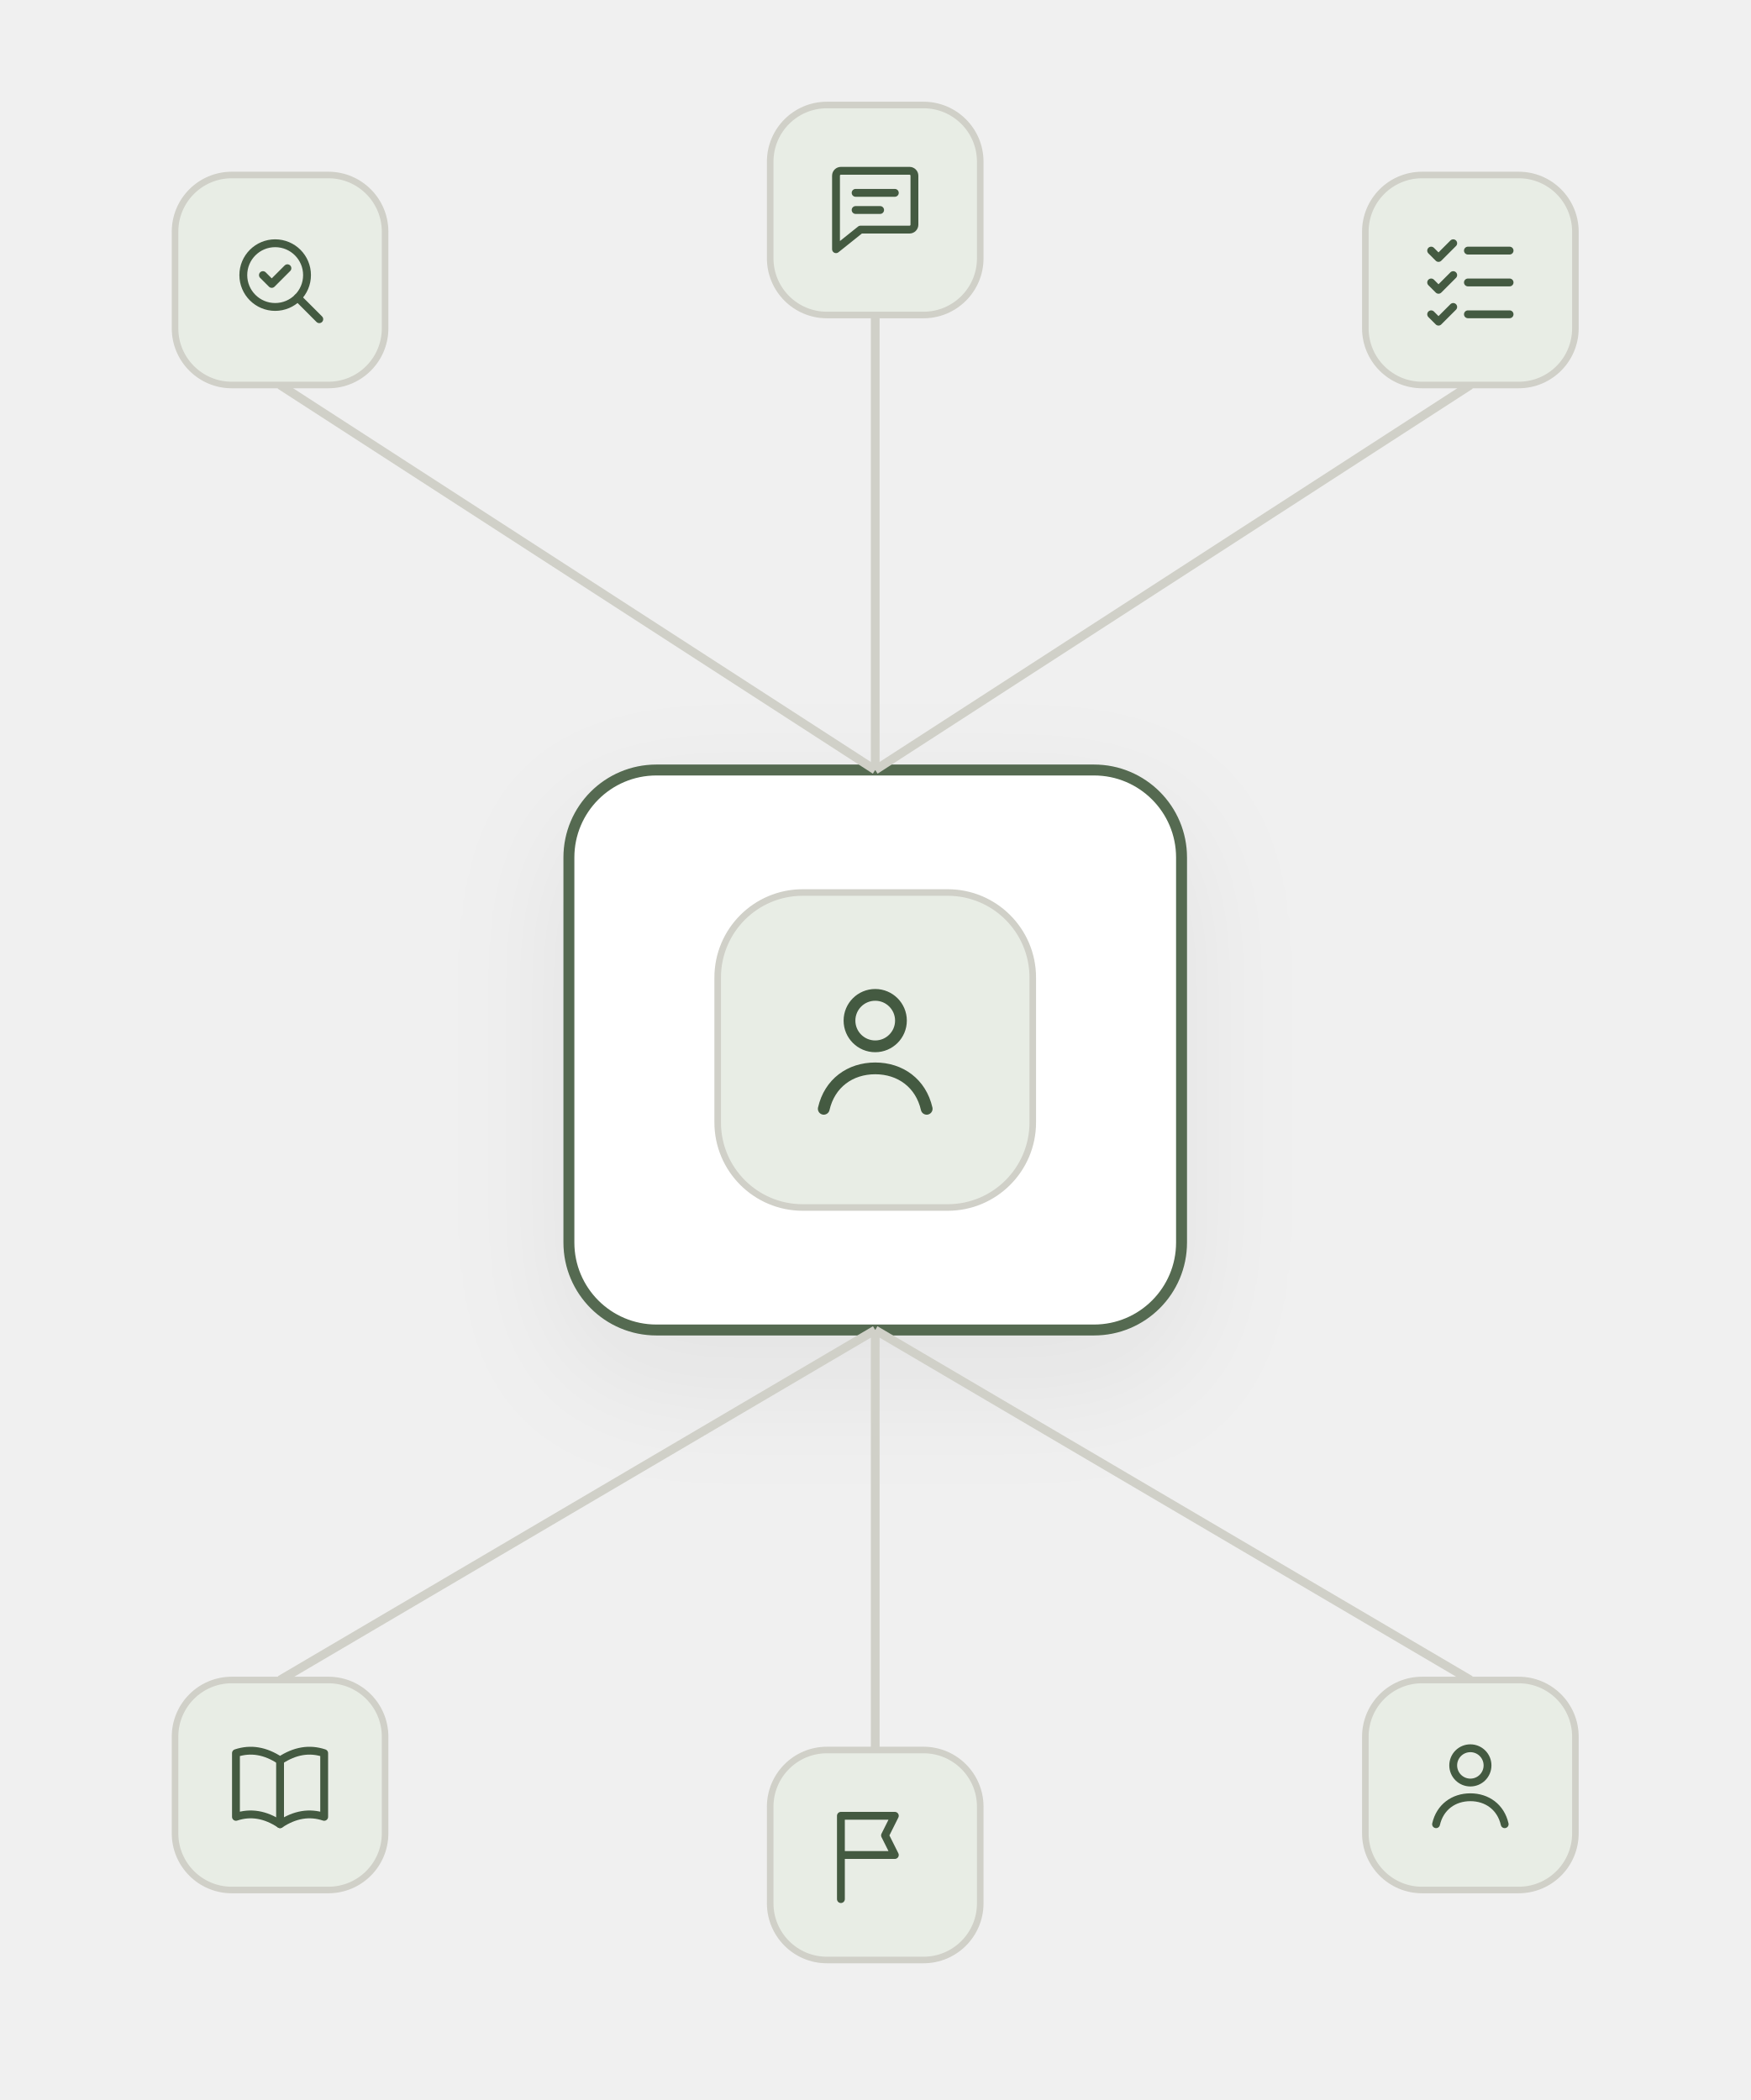
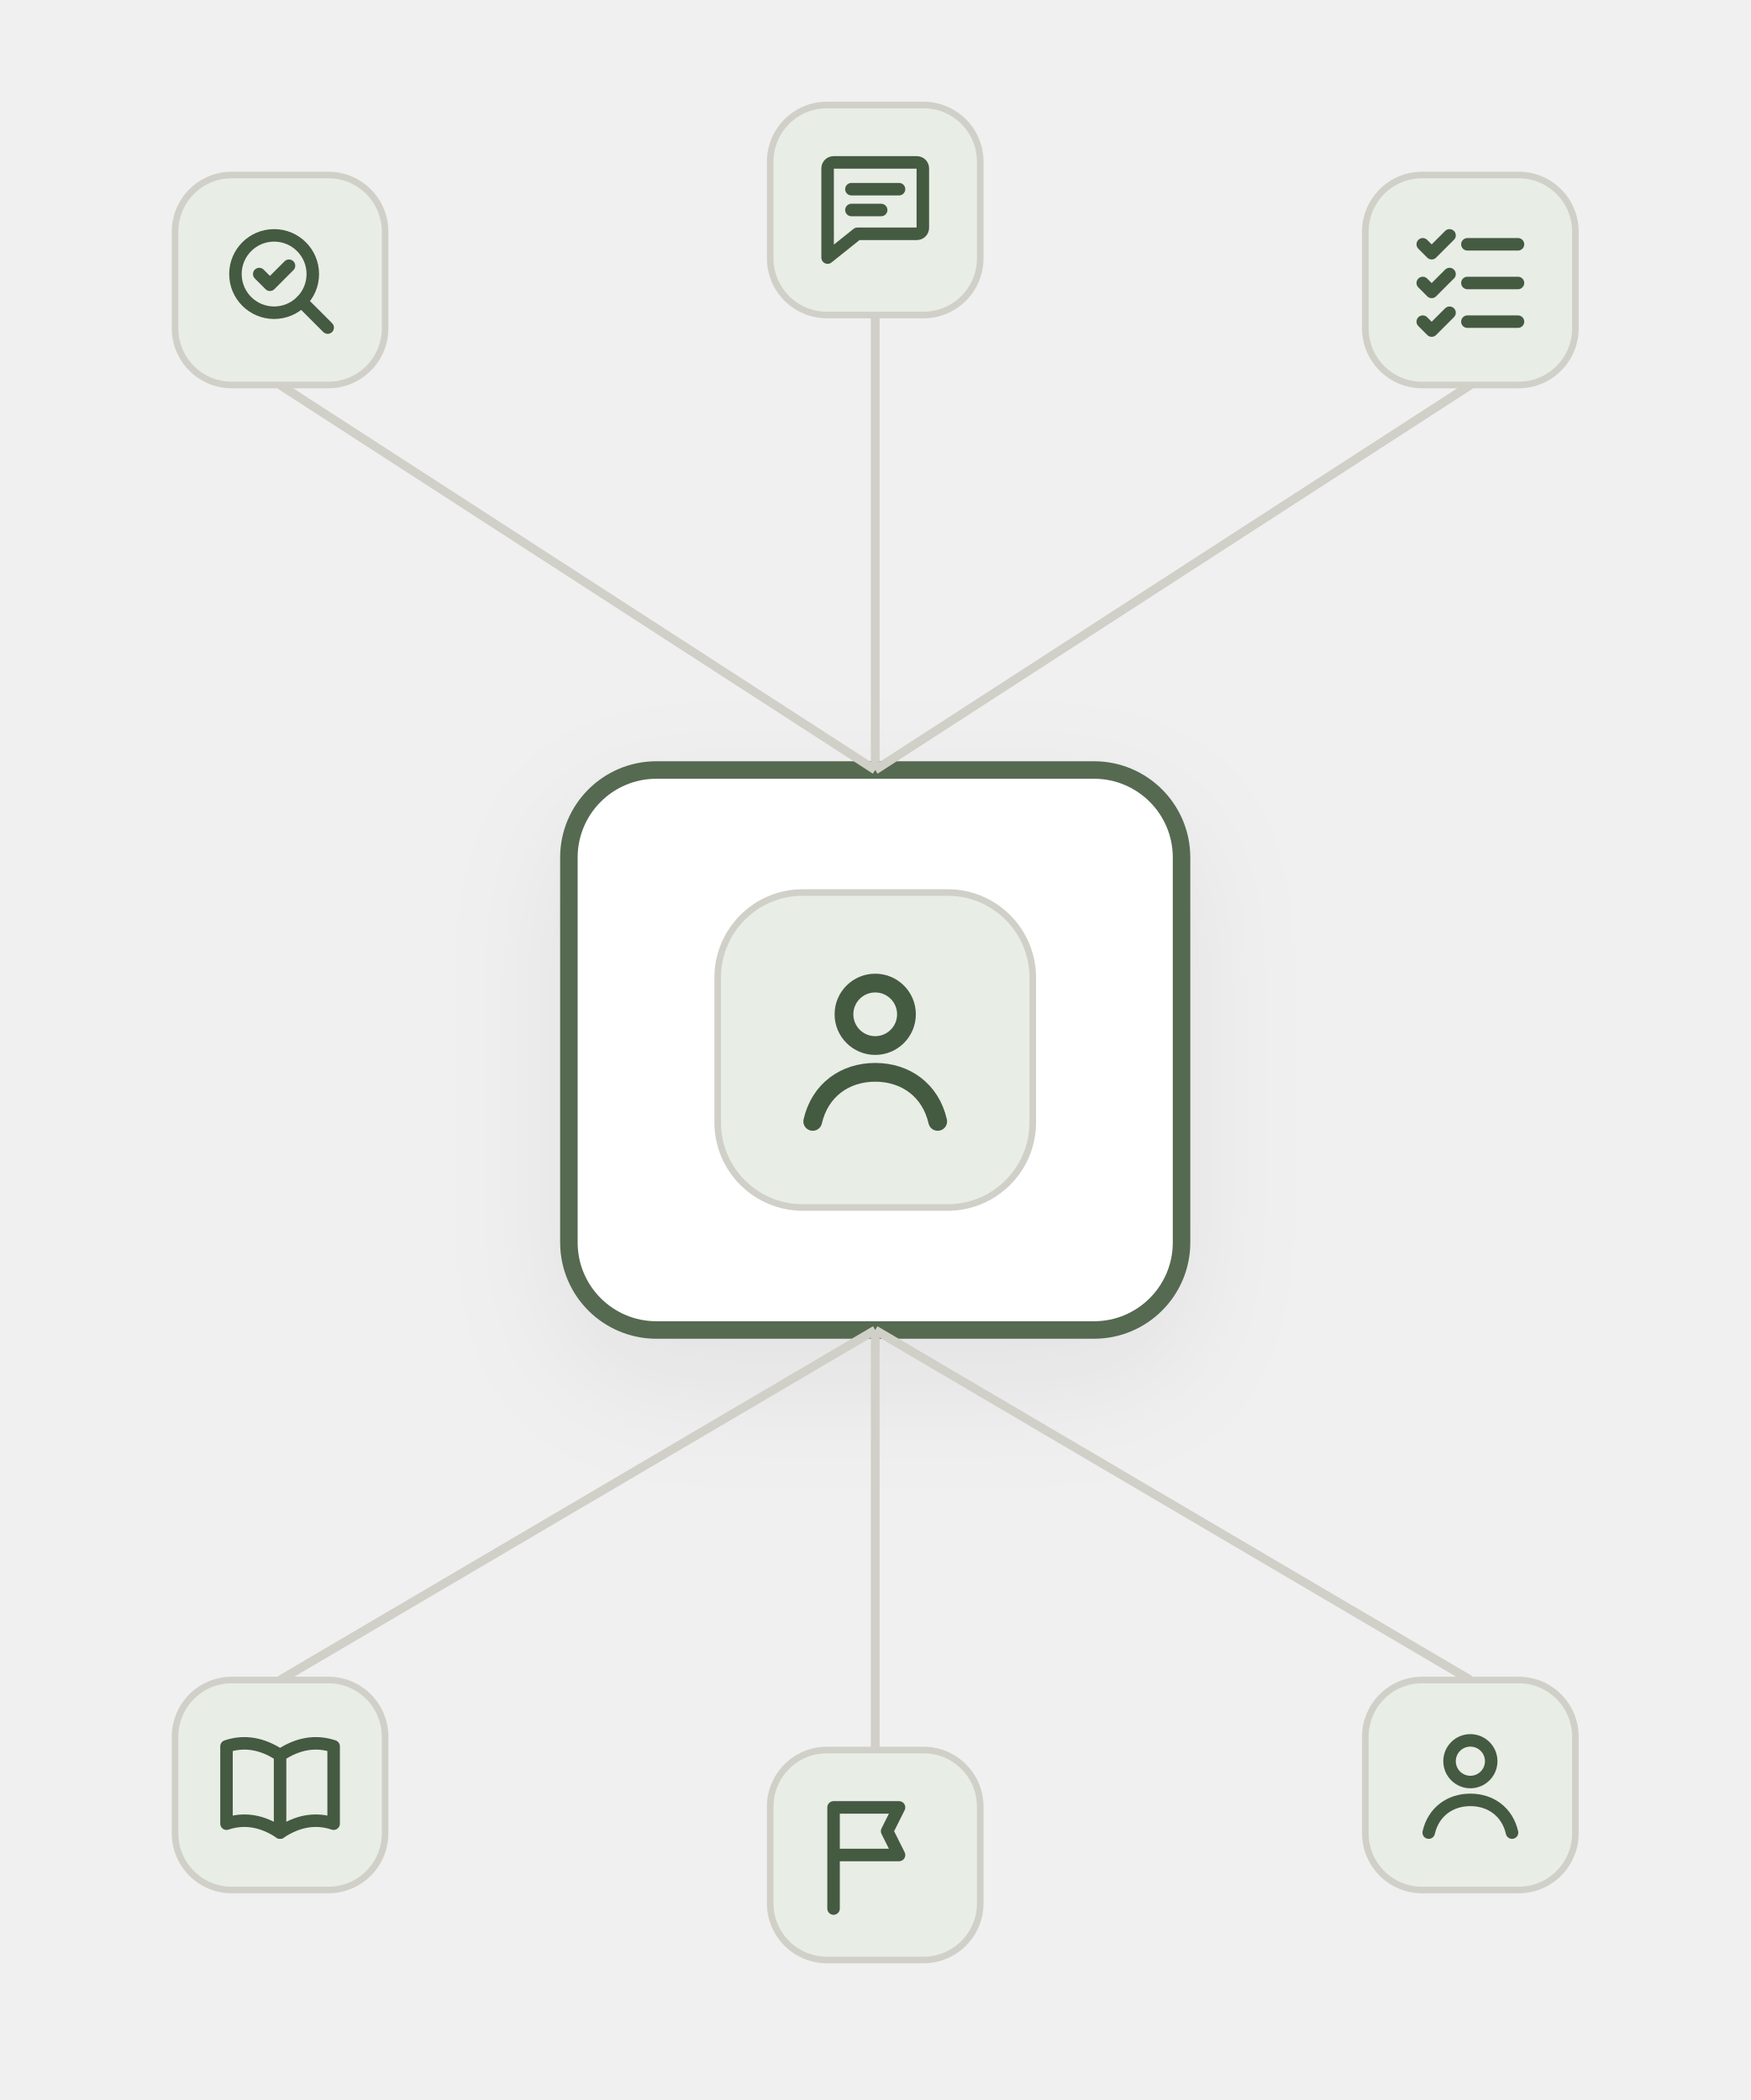
<svg xmlns="http://www.w3.org/2000/svg" viewBox="0 0 400 480" width="400" height="480">
  <defs>
    <filter id="sh" x="-20%" y="-20%" width="140%" height="160%">
      <feDropShadow dx="0" dy="1" stdDeviation="1" flood-color="#252525" flood-opacity="0.05" />
      <feDropShadow dx="0" dy="10" stdDeviation="14" flood-color="#252525" flood-opacity="0.06" />
    </filter>
    <marker id="hn" viewBox="0 0 10 10" refX="8" refY="5" markerWidth="7" markerHeight="7" markerUnits="userSpaceOnUse" orient="auto" overflow="visible">
-       <path d="M1 1L8 5 1 9" fill="none" stroke="#5c5f5c" stroke-width="1.6" stroke-linecap="round" stroke-linejoin="round" transform="scale(1.4) translate(-2.3 -1.4)" />
+       <path d="M1 1L8 5 1 9" fill="none" stroke="#5c5f5c" stroke-width="1.9" stroke-linecap="round" stroke-linejoin="round" transform="scale(3) translate(-5.333 -3.333)" />
    </marker>
    <marker id="ha" viewBox="0 0 10 10" refX="8" refY="5" markerWidth="7" markerHeight="7" markerUnits="userSpaceOnUse" orient="auto" overflow="visible">
-       <path d="M1 1L8 5 1 9" fill="none" stroke="#556b51" stroke-width="1.6" stroke-linecap="round" stroke-linejoin="round" transform="scale(1.4) translate(-2.3 -1.4)" />
+       <path d="M1 1L8 5 1 9" fill="none" stroke="#556b51" stroke-width="1.9" stroke-linecap="round" stroke-linejoin="round" transform="scale(3) translate(-5.333 -3.333)" />
    </marker>
  </defs>
-   <rect x="130" y="176" width="140" height="128" rx="20" fill="#ffffff" stroke="#556b51" stroke-width="2.5" filter="url(#sh)" />
+   <rect x="130" y="176" width="140" height="128" rx="20" fill="#ffffff" stroke="#556b51" stroke-width="4" filter="url(#sh)" />
  <rect x="164" y="204" width="72" height="72" rx="19.44" fill="#e8ede5" stroke="#d0d0c8" stroke-width="1.5" />
-   <g transform="translate(179.84 219.84) scale(1.68)" fill="none" stroke="#445a41" stroke-width="1.6" stroke-linecap="round" stroke-linejoin="round" color="#445a41">
+   <g transform="translate(175.52 215.52) scale(2.04)" fill="none" stroke="#445a41" stroke-width="2.1" stroke-linecap="round" stroke-linejoin="round" color="#445a41">
    <circle cx="12" cy="8" r="3.5" />
    <path d="M5 20c.8-3.5 3.6-5.5 7-5.5s6.2 2 7 5.5" />
  </g>
  <path d="M64 88L200 176" stroke="#d0d0c8" stroke-width="2" />
  <rect x="40" y="40" width="48" height="48" rx="12.96" fill="#e8ede5" stroke="#d0d0c8" stroke-width="1.5" />
-   <g transform="translate(50.56 50.56) scale(1.12)" fill="none" stroke="#445a41" stroke-width="1.6" stroke-linecap="round" stroke-linejoin="round" color="#445a41">
+   <g transform="translate(47.68 47.68) scale(1.36)" fill="none" stroke="#445a41" stroke-width="2.1" stroke-linecap="round" stroke-linejoin="round" color="#445a41">
    <circle cx="11" cy="11" r="6.5" />
    <path d="M20 20l-4.4-4.4M8.5 11l1.8 1.8 3.2-3.2" />
  </g>
  <path d="M200 72L200 176" stroke="#d0d0c8" stroke-width="2" />
  <rect x="176" y="24" width="48" height="48" rx="12.96" fill="#e8ede5" stroke="#d0d0c8" stroke-width="1.5" />
-   <g transform="translate(186.56 34.56) scale(1.12)" fill="none" stroke="#445a41" stroke-width="1.6" stroke-linecap="round" stroke-linejoin="round" color="#445a41">
+   <g transform="translate(183.68 31.68) scale(1.36)" fill="none" stroke="#445a41" stroke-width="2.1" stroke-linecap="round" stroke-linejoin="round" color="#445a41">
    <path d="M5 4h14a1 1 0 0 1 1 1v10a1 1 0 0 1-1 1H9l-5 4V5a1 1 0 0 1 1-1z" />
    <path d="M8 8.5h8M8 12h5" />
  </g>
  <path d="M336 88L200 176" stroke="#d0d0c8" stroke-width="2" />
  <rect x="312" y="40" width="48" height="48" rx="12.96" fill="#e8ede5" stroke="#d0d0c8" stroke-width="1.5" />
-   <g transform="translate(322.56 50.56) scale(1.12)" fill="none" stroke="#445a41" stroke-width="1.6" stroke-linecap="round" stroke-linejoin="round" color="#445a41">
+   <g transform="translate(319.68 47.68) scale(1.36)" fill="none" stroke="#445a41" stroke-width="2.1" stroke-linecap="round" stroke-linejoin="round" color="#445a41">
    <path d="M4 6l1.5 1.5 3-3M4 12.5l1.5 1.5 3-3M4 19l1.5 1.5 3-3M11.5 6H20M11.5 12.5H20M11.5 19H20" />
  </g>
  <path d="M64 384L200 304" stroke="#d0d0c8" stroke-width="2" />
  <rect x="40" y="384" width="48" height="48" rx="12.96" fill="#e8ede5" stroke="#d0d0c8" stroke-width="1.5" />
-   <g transform="translate(50.56 394.56) scale(1.12)" fill="none" stroke="#445a41" stroke-width="1.6" stroke-linecap="round" stroke-linejoin="round" color="#445a41">
+   <g transform="translate(47.68 391.68) scale(1.36)" fill="none" stroke="#445a41" stroke-width="2.1" stroke-linecap="round" stroke-linejoin="round" color="#445a41">
    <path d="M3 5.5c3-1 6-.5 9 1.5 3-2 6-2.5 9-1.5v13c-3-1-6-.5-9 1.5-3-2-6-2.5-9-1.5z" />
    <path d="M12 7v13" />
  </g>
  <path d="M200 400L200 304" stroke="#d0d0c8" stroke-width="2" />
  <rect x="176" y="400" width="48" height="48" rx="12.96" fill="#e8ede5" stroke="#d0d0c8" stroke-width="1.5" />
-   <g transform="translate(186.56 410.56) scale(1.12)" fill="none" stroke="#445a41" stroke-width="1.6" stroke-linecap="round" stroke-linejoin="round" color="#445a41">
+   <g transform="translate(183.68 407.68) scale(1.36)" fill="none" stroke="#445a41" stroke-width="2.1" stroke-linecap="round" stroke-linejoin="round" color="#445a41">
    <path d="M5 21V4M5 4h11l-2 4 2 4H5" />
  </g>
  <path d="M336 384L200 304" stroke="#d0d0c8" stroke-width="2" />
  <rect x="312" y="384" width="48" height="48" rx="12.96" fill="#e8ede5" stroke="#d0d0c8" stroke-width="1.5" />
-   <g transform="translate(322.56 394.56) scale(1.12)" fill="none" stroke="#445a41" stroke-width="1.6" stroke-linecap="round" stroke-linejoin="round" color="#445a41">
+   <g transform="translate(319.68 391.68) scale(1.36)" fill="none" stroke="#445a41" stroke-width="2.1" stroke-linecap="round" stroke-linejoin="round" color="#445a41">
    <circle cx="12" cy="8" r="3.5" />
    <path d="M5 20c.8-3.5 3.6-5.5 7-5.5s6.2 2 7 5.5" />
  </g>
</svg>
